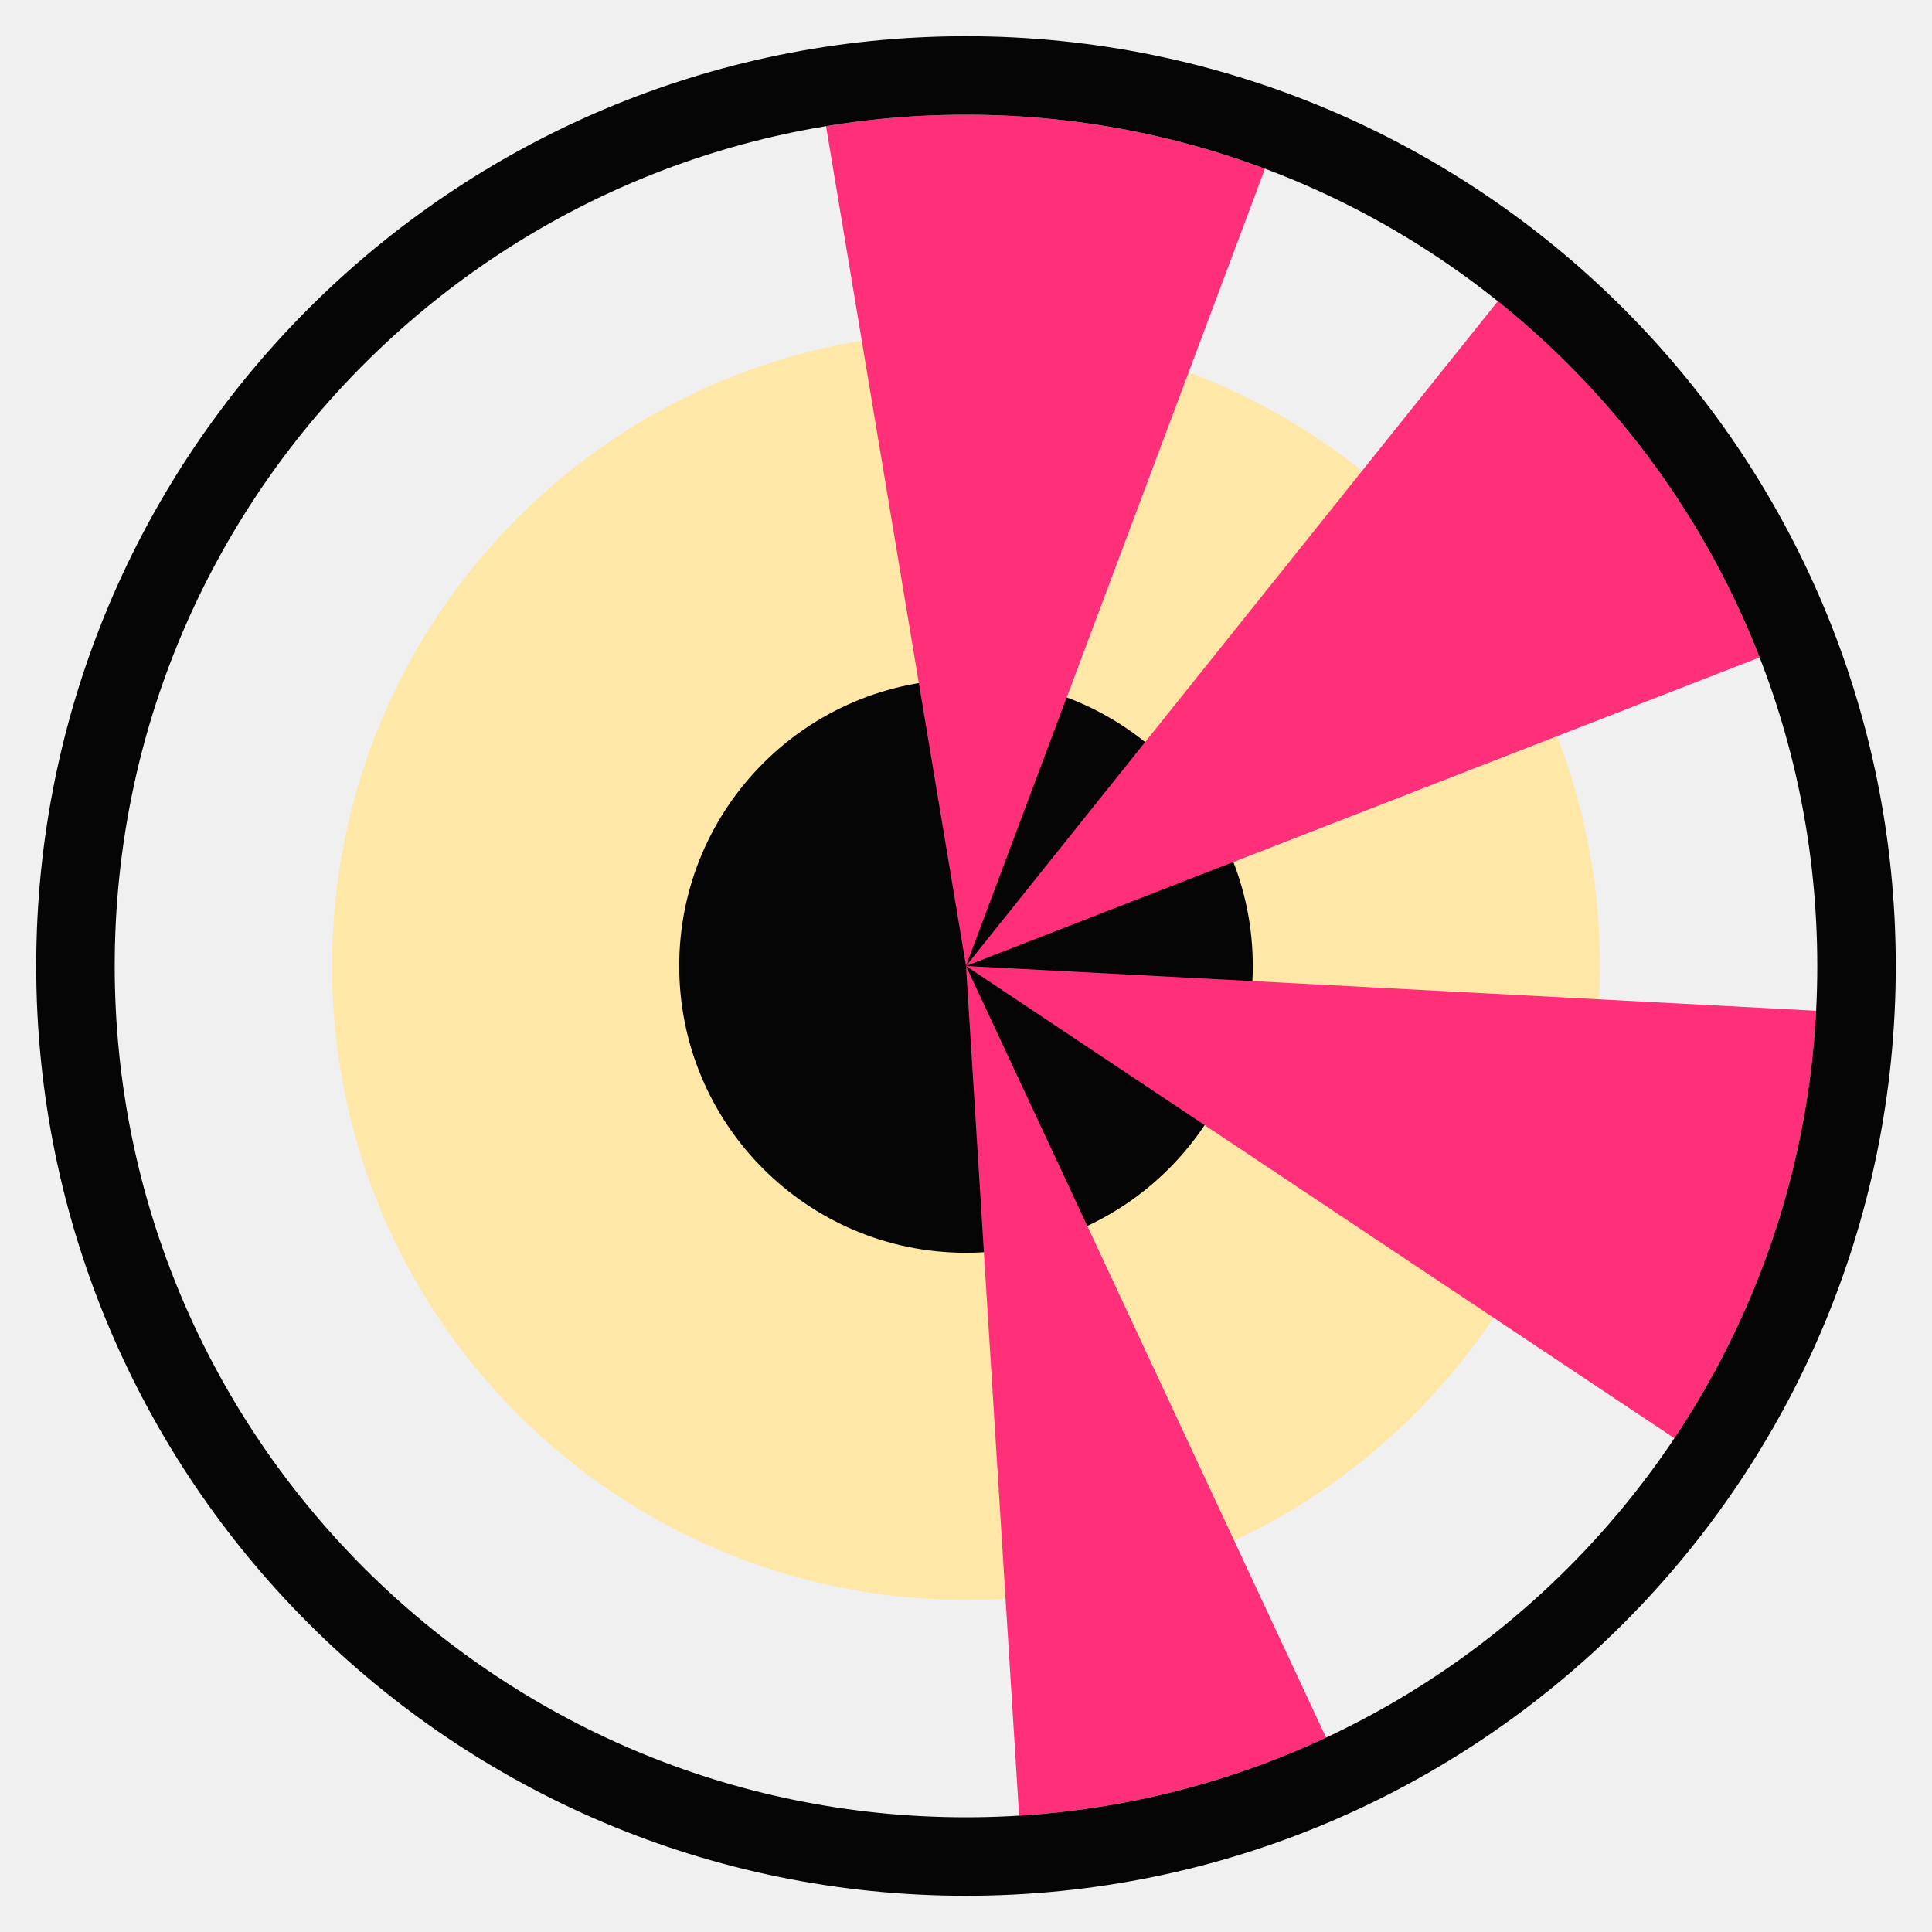
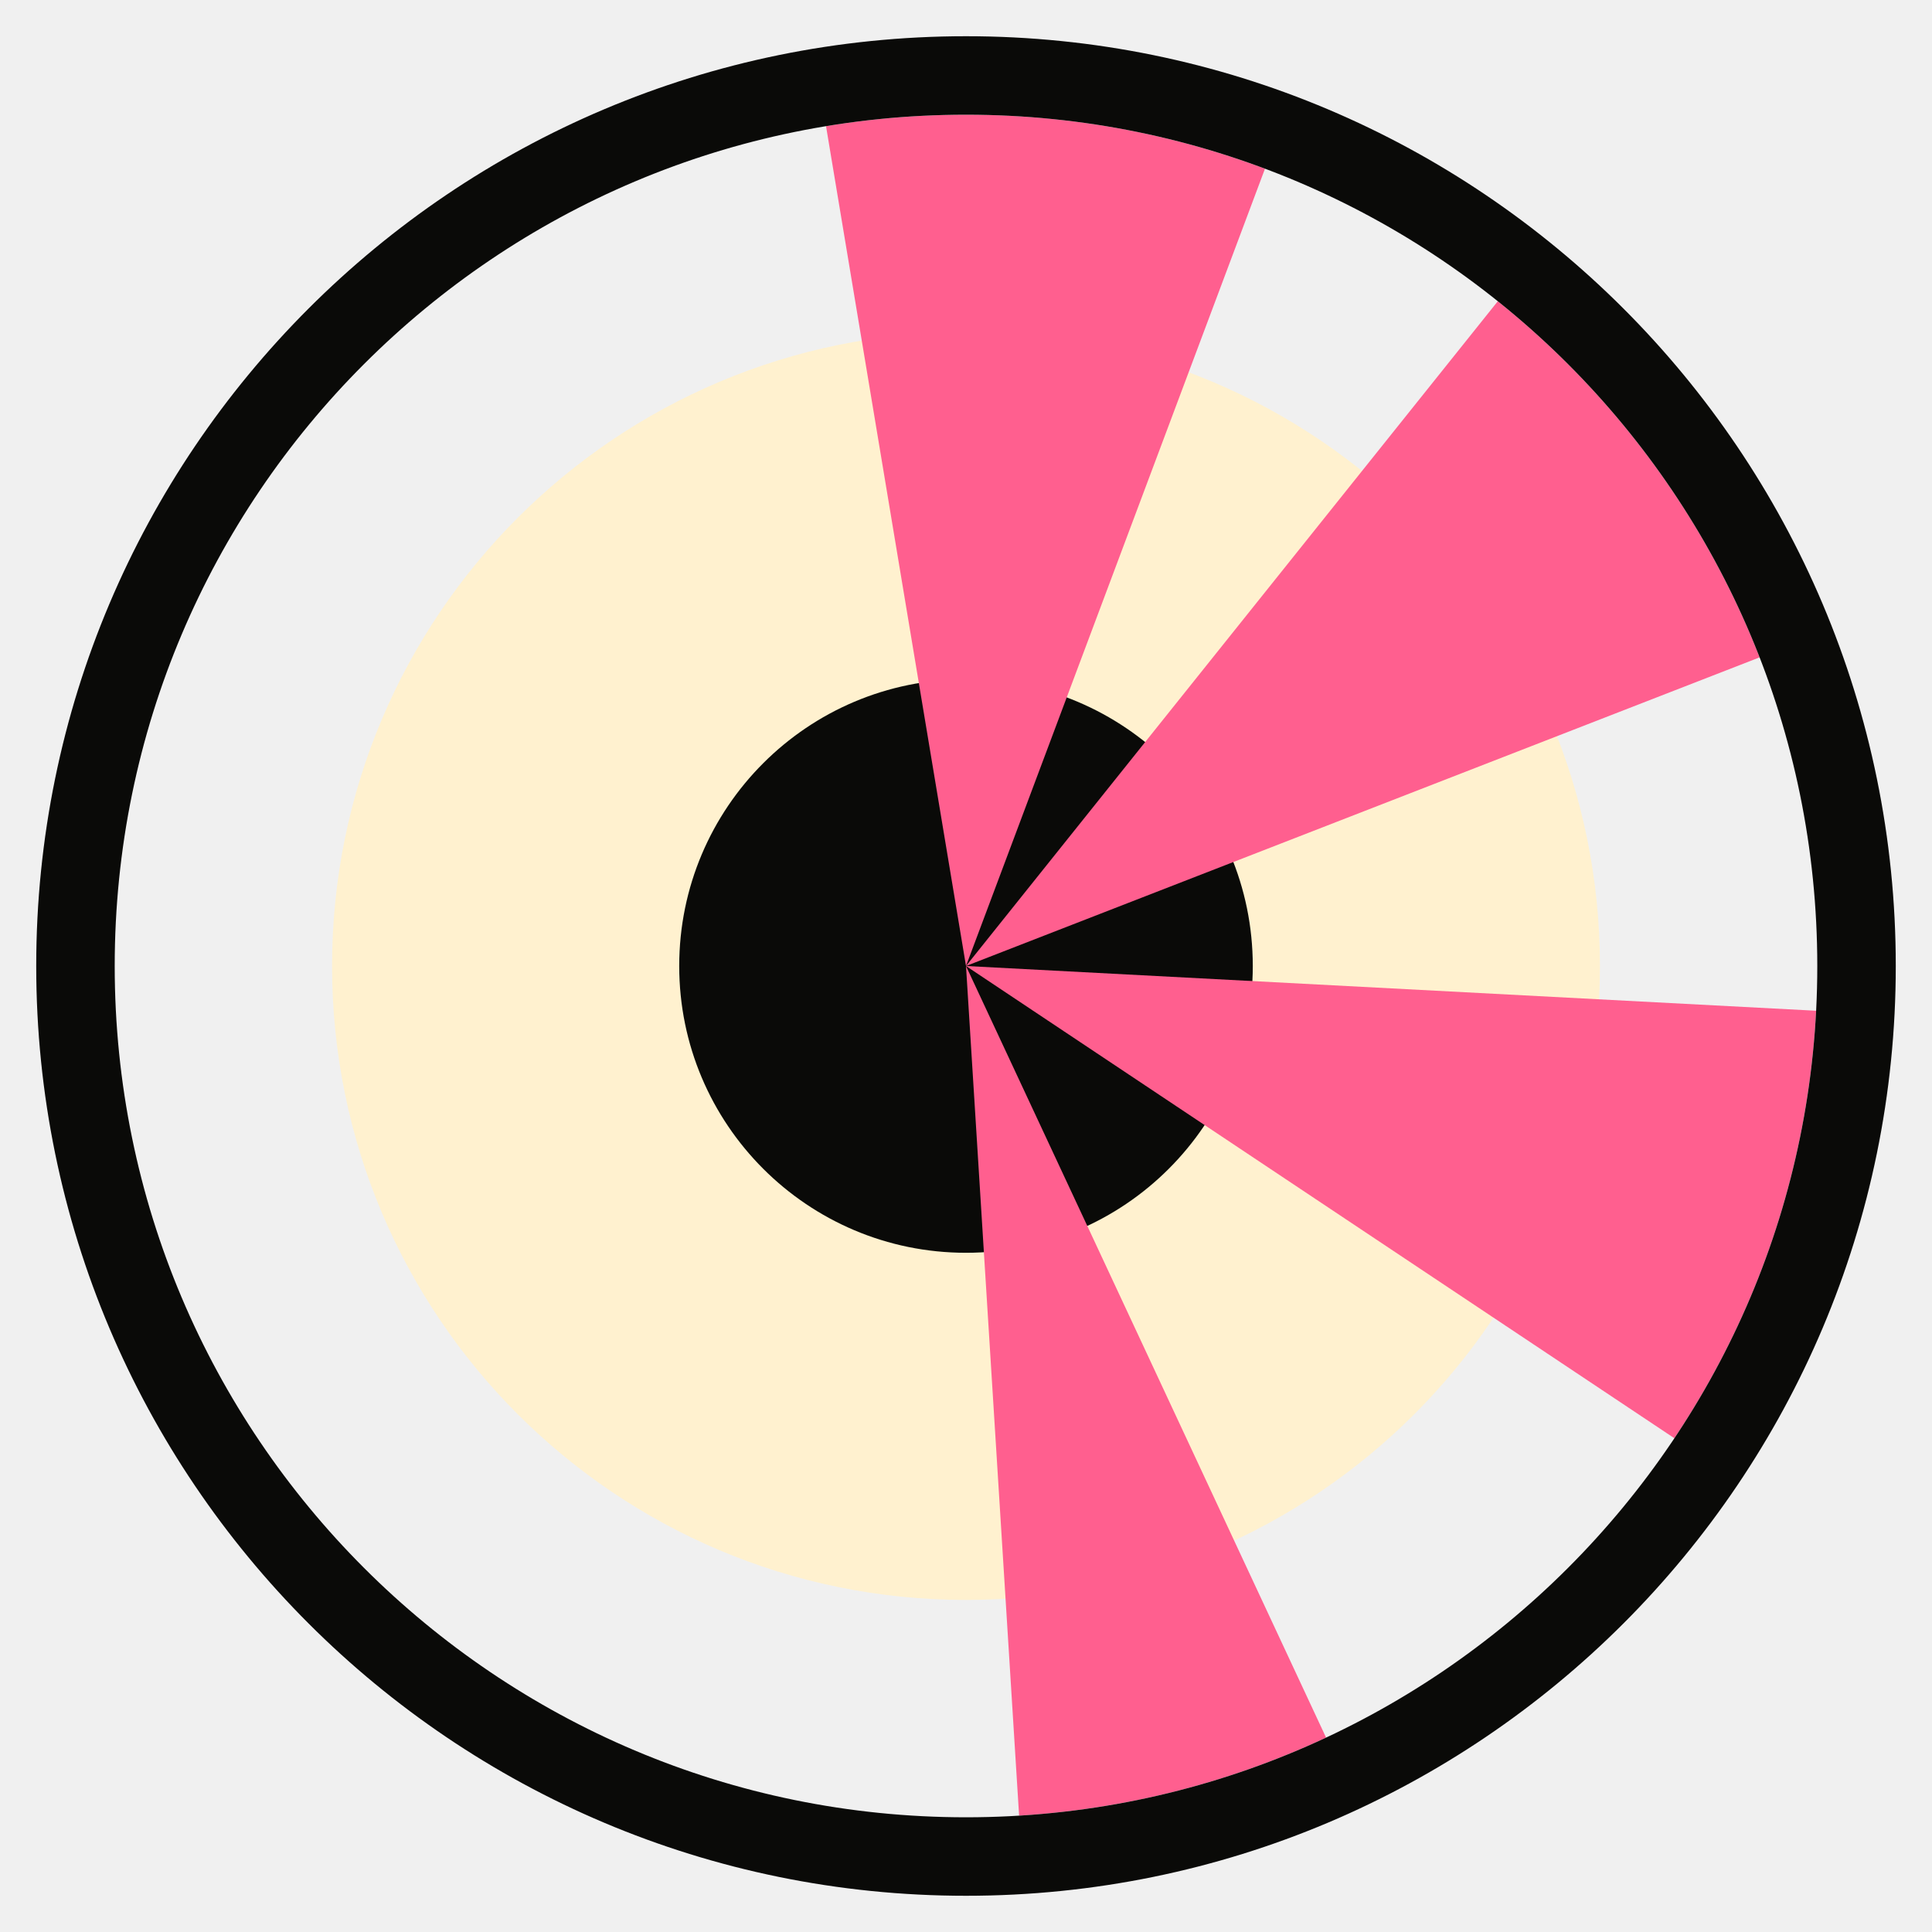
<svg xmlns="http://www.w3.org/2000/svg" viewBox="0 0 64 64" width="64" height="64" role="img" aria-label="Ghostmaxxing">
  <defs>
    <clipPath id="gmClip">
      <circle cx="32" cy="32" r="28.2" />
    </clipPath>
    <mask id="gmPupil">
      <rect width="64" height="64" fill="#fff" />
      <circle cx="32" cy="32" r="9.5" fill="#000" />
    </mask>
  </defs>
  <style>@keyframes gm-logo-stutter{0%,26%{transform:rotate(0deg)}30%,56%{transform:rotate(58deg)}60%,72%{transform:rotate(131deg)}76%,84%{transform:rotate(198deg)}88%,94%{transform:rotate(291deg)}100%{transform:rotate(360deg)}}.gm-logo-shard{transform-origin:32px 32px;animation:gm-logo-stutter 2.2s infinite steps(1,end)}@media(prefers-reduced-motion:reduce){.gm-logo-shard{animation:none}}</style>
-   <circle cx="32" cy="32" r="21" fill="#ffe7a8" />
-   <circle cx="32" cy="32" r="9.5" fill="#050505" />
-   <g class="gm-logo-shard" fill="#ff2f7a" clip-path="url(#gmClip)">
+   <circle cx="32" cy="32" r="21" fill="#fff1cf" />
+   <circle cx="32" cy="32" r="9.5" fill="#0a0a08" />
+   <g class="gm-logo-shard" fill="#ff5f8f" clip-path="url(#gmClip)">
    <path d="M32 32 L26 -4 L44 0 Z" />
    <path d="M32 32 L56 2 L68 18 Z" />
    <path d="M32 32 L70 34 L62 52 Z" />
    <path d="M32 32 L46 62 L34 64 Z" />
  </g>
-   <circle cx="32" cy="32" r="29.5" fill="none" stroke="#050505" stroke-width="2.6" />
+   <circle cx="32" cy="32" r="29.5" fill="none" stroke="#0a0a08" stroke-width="2.6" />
</svg>
